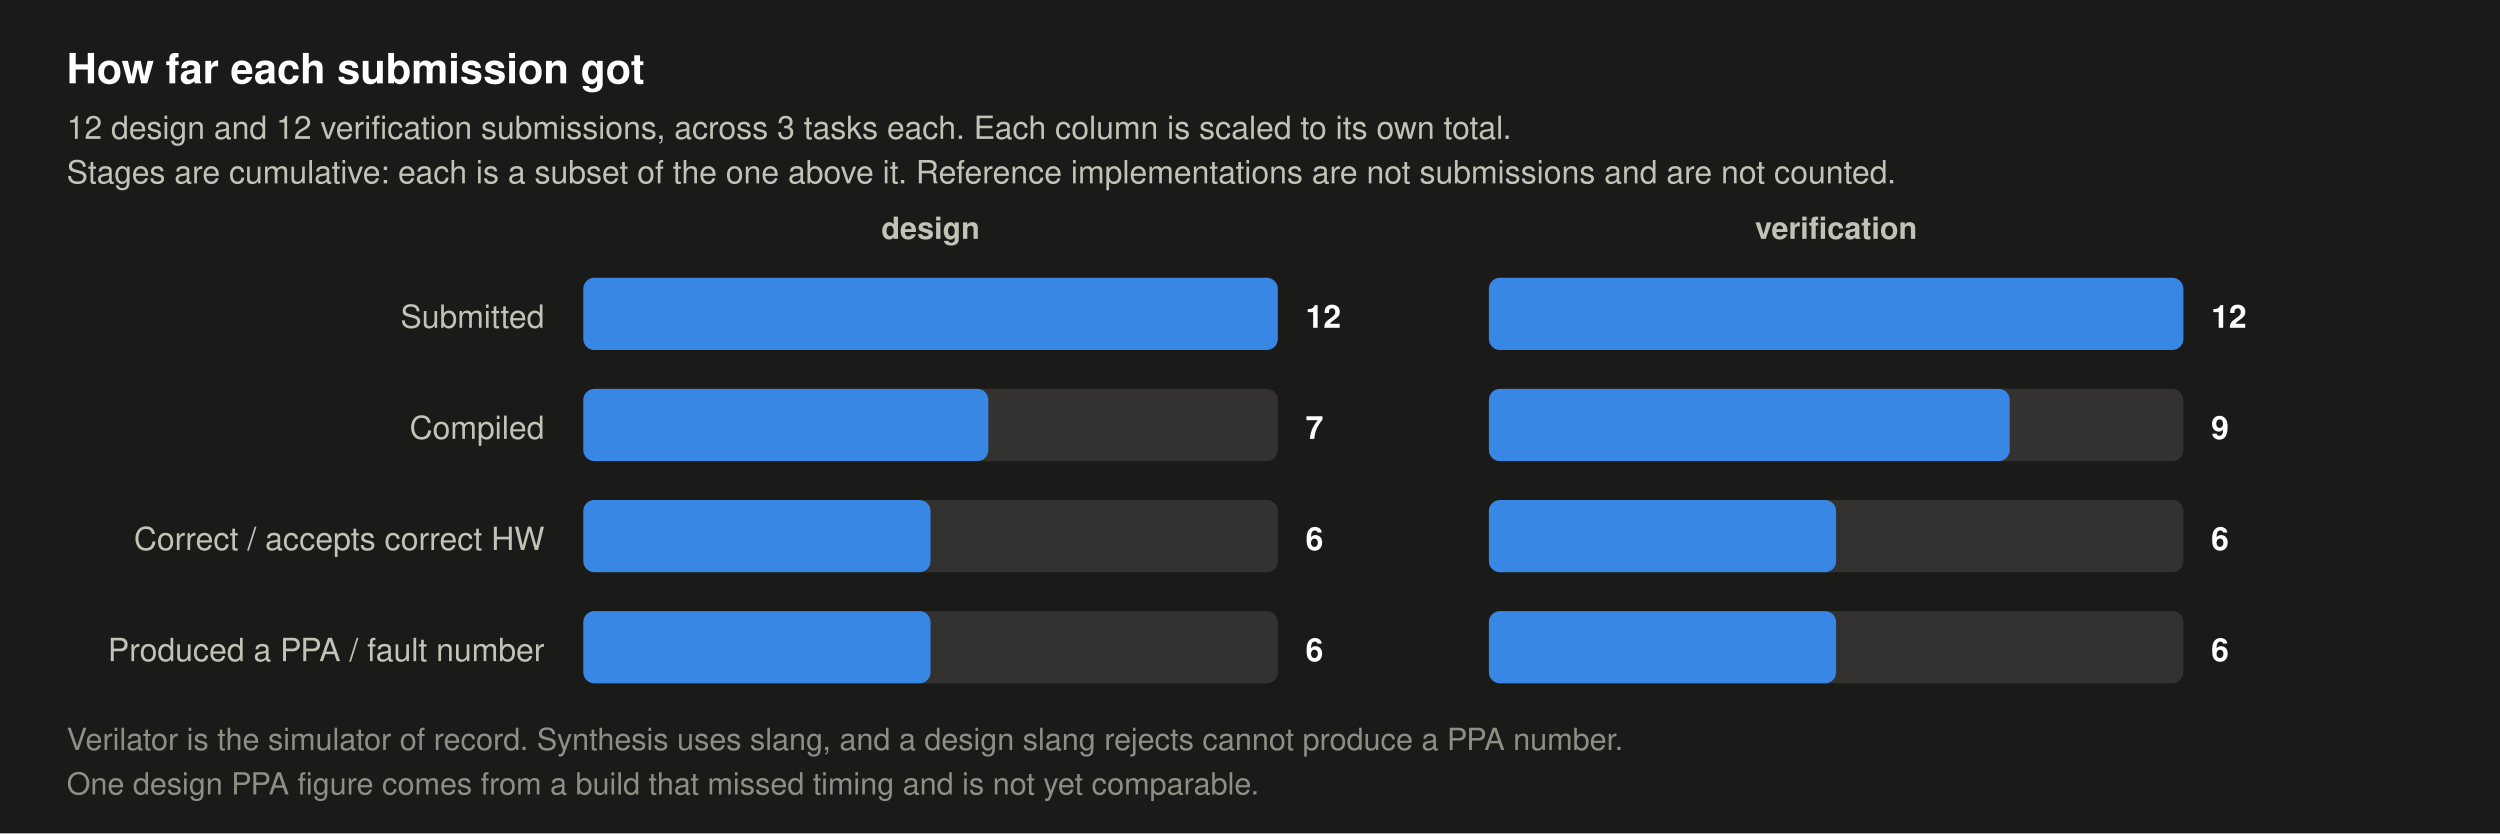
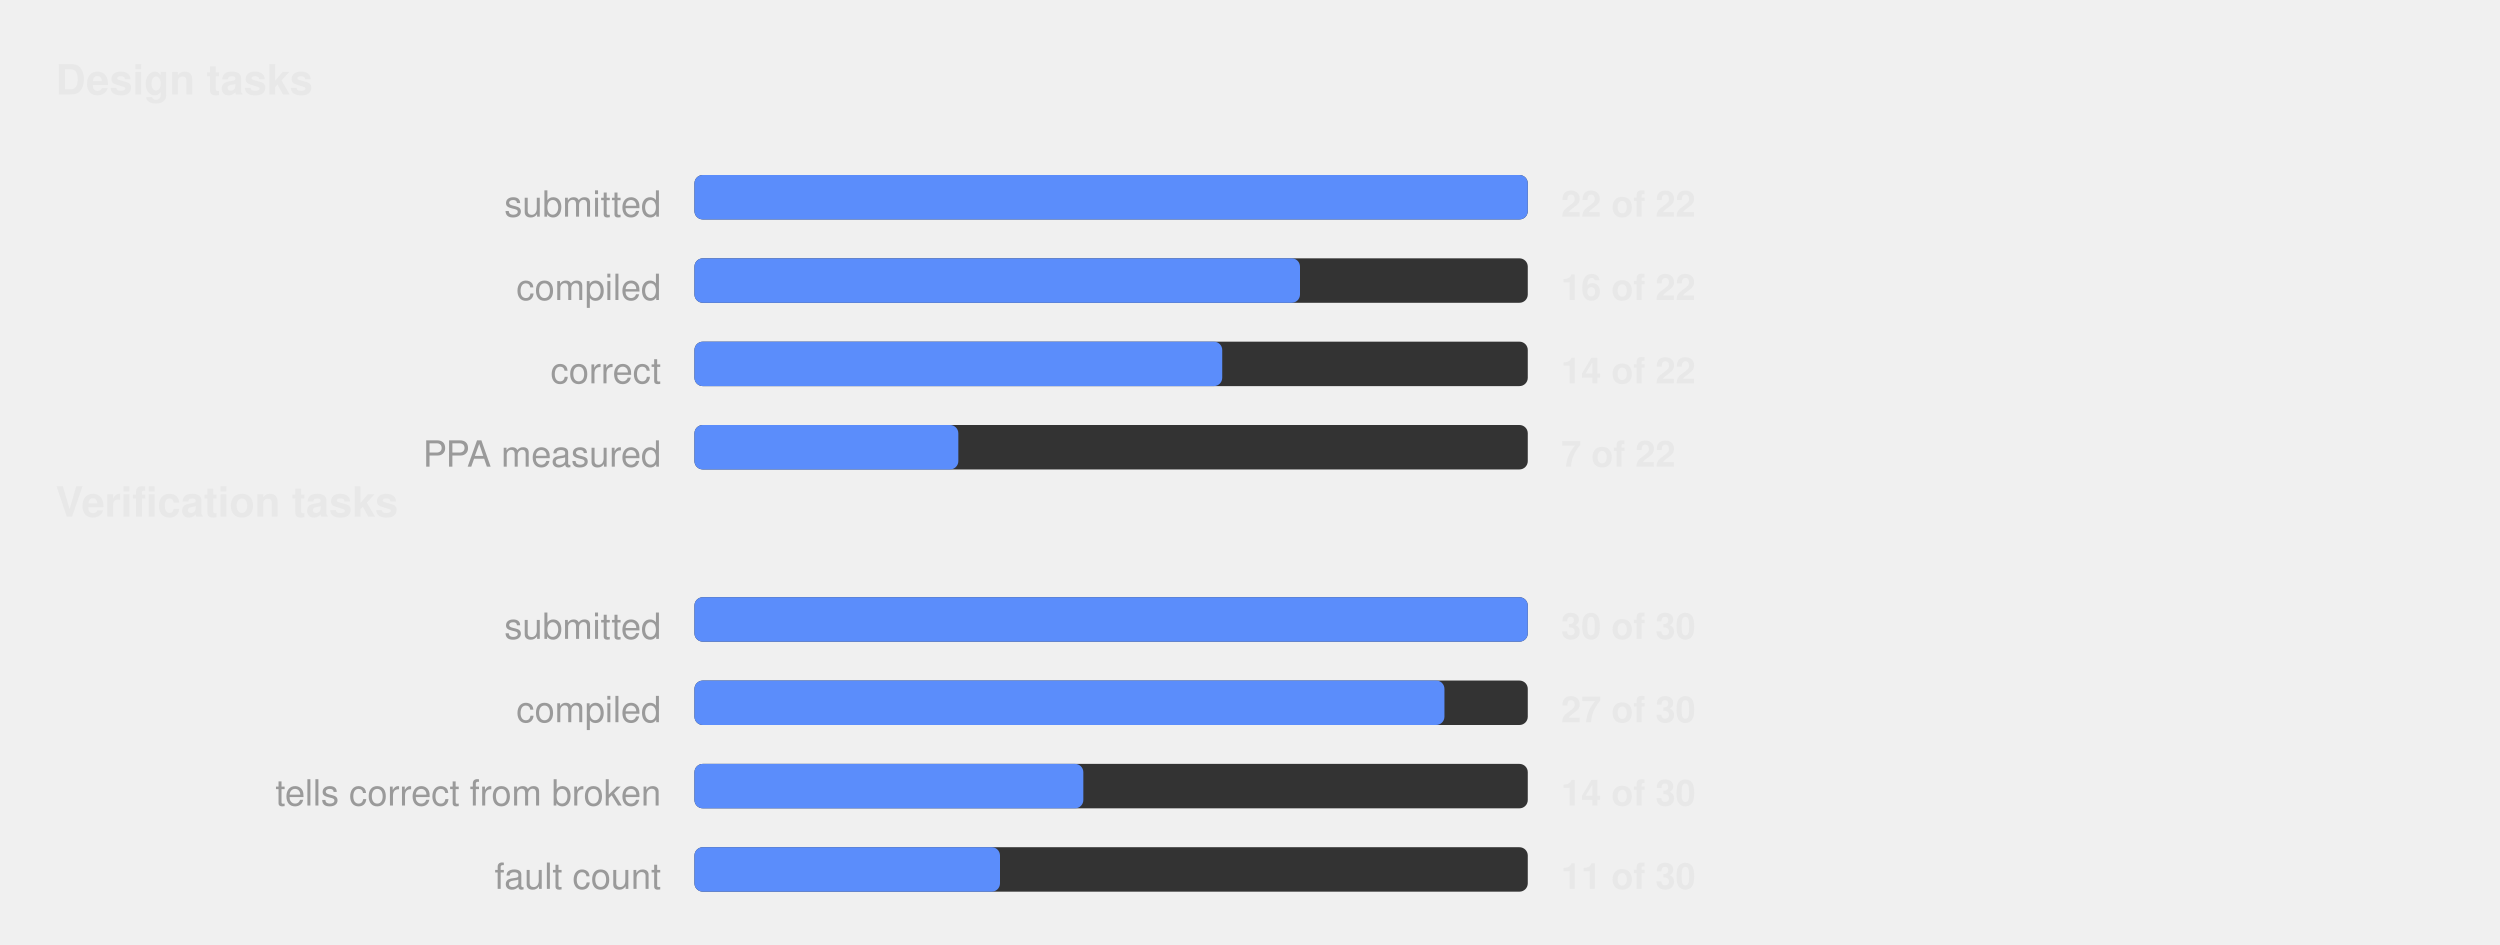
- <svg xmlns="http://www.w3.org/2000/svg" width="900" height="300" viewBox="0 0 900 300" font-family="-apple-system,BlinkMacSystemFont,'Segoe UI',Helvetica,Arial,sans-serif">
-   <rect width="900" height="300" fill="#1a1a19" />
-   <text x="24" y="30" font-size="15" font-weight="600" fill="#ffffff">How far each submission got</text>
-   <text x="24" y="50" font-size="11.5" fill="#c3c2b7">12 design and 12 verification submissions, across 3 tasks each. Each column is scaled to its own total.</text>
-   <text x="24" y="66" font-size="11.5" fill="#c3c2b7">Stages are cumulative: each is a subset of the one above it. Reference implementations are not submissions and are not counted.</text>
-   <text x="335.0" y="86" font-size="11" font-weight="600" text-anchor="middle" fill="#c3c2b7">design</text>
-   <text x="661.0" y="86" font-size="11" font-weight="600" text-anchor="middle" fill="#c3c2b7">verification</text>
-   <text x="196" y="118" font-size="11.5" text-anchor="end" fill="#c3c2b7">Submitted</text>
-   <rect x="210" y="100" width="250" height="26" rx="4" fill="#333230" />
-   <rect x="210" y="100" width="250.0" height="26" rx="4" fill="#3987e5" />
-   <text x="470" y="118" font-size="11.5" font-weight="600" fill="#ffffff">12</text>
-   <rect x="536" y="100" width="250" height="26" rx="4" fill="#333230" />
-   <rect x="536" y="100" width="250.0" height="26" rx="4" fill="#3987e5" />
-   <text x="796" y="118" font-size="11.5" font-weight="600" fill="#ffffff">12</text>
-   <text x="196" y="158" font-size="11.5" text-anchor="end" fill="#c3c2b7">Compiled</text>
-   <rect x="210" y="140" width="250" height="26" rx="4" fill="#333230" />
-   <rect x="210" y="140" width="145.8" height="26" rx="4" fill="#3987e5" />
-   <text x="470" y="158" font-size="11.5" font-weight="600" fill="#ffffff">7</text>
-   <rect x="536" y="140" width="250" height="26" rx="4" fill="#333230" />
-   <rect x="536" y="140" width="187.5" height="26" rx="4" fill="#3987e5" />
-   <text x="796" y="158" font-size="11.5" font-weight="600" fill="#ffffff">9</text>
-   <text x="196" y="198" font-size="11.5" text-anchor="end" fill="#c3c2b7">Correct / accepts correct HW</text>
-   <rect x="210" y="180" width="250" height="26" rx="4" fill="#333230" />
-   <rect x="210" y="180" width="125.0" height="26" rx="4" fill="#3987e5" />
-   <text x="470" y="198" font-size="11.5" font-weight="600" fill="#ffffff">6</text>
-   <rect x="536" y="180" width="250" height="26" rx="4" fill="#333230" />
-   <rect x="536" y="180" width="125.0" height="26" rx="4" fill="#3987e5" />
-   <text x="796" y="198" font-size="11.5" font-weight="600" fill="#ffffff">6</text>
-   <text x="196" y="238" font-size="11.5" text-anchor="end" fill="#c3c2b7">Produced a PPA / fault number</text>
-   <rect x="210" y="220" width="250" height="26" rx="4" fill="#333230" />
-   <rect x="210" y="220" width="125.0" height="26" rx="4" fill="#3987e5" />
-   <text x="470" y="238" font-size="11.5" font-weight="600" fill="#ffffff">6</text>
-   <rect x="536" y="220" width="250" height="26" rx="4" fill="#333230" />
-   <rect x="536" y="220" width="125.0" height="26" rx="4" fill="#3987e5" />
-   <text x="796" y="238" font-size="11.5" font-weight="600" fill="#ffffff">6</text>
-   <text x="24" y="270" font-size="11" fill="#8f8e85">Verilator is the simulator of record. Synthesis uses slang, and a design slang rejects cannot produce a PPA number.</text>
-   <text x="24" y="286" font-size="11" fill="#8f8e85">One design PPA figure comes from a build that missed timing and is not yet comparable.</text>
+ <svg xmlns="http://www.w3.org/2000/svg" viewBox="0 0 900 340" font-family="-apple-system,BlinkMacSystemFont,Segoe UI,Helvetica,Arial,sans-serif">
+   <rect width="900" height="340" fill="none" />
+   <text x="20" y="34" fill="#e8e8e8" font-size="15" font-weight="600">Design tasks</text>
+   <text x="238" y="78" fill="#9a9a9a" font-size="13" text-anchor="end">submitted</text>
+   <rect x="250" y="63" width="300" height="16" rx="3" fill="#333" />
+   <rect x="250" y="63" width="300" height="16" rx="3" fill="#5b8dfb" />
+   <text x="562" y="78" fill="#e8e8e8" font-size="13" font-weight="600">22 of 22</text>
+   <text x="238" y="108" fill="#9a9a9a" font-size="13" text-anchor="end">compiled</text>
+   <rect x="250" y="93" width="300" height="16" rx="3" fill="#333" />
+   <rect x="250" y="93" width="218" height="16" rx="3" fill="#5b8dfb" />
+   <text x="562" y="108" fill="#e8e8e8" font-size="13" font-weight="600">16 of 22</text>
+   <text x="238" y="138" fill="#9a9a9a" font-size="13" text-anchor="end">correct</text>
+   <rect x="250" y="123" width="300" height="16" rx="3" fill="#333" />
+   <rect x="250" y="123" width="190" height="16" rx="3" fill="#5b8dfb" />
+   <text x="562" y="138" fill="#e8e8e8" font-size="13" font-weight="600">14 of 22</text>
+   <text x="238" y="168" fill="#9a9a9a" font-size="13" text-anchor="end">PPA measured</text>
+   <rect x="250" y="153" width="300" height="16" rx="3" fill="#333" />
+   <rect x="250" y="153" width="95" height="16" rx="3" fill="#5b8dfb" />
+   <text x="562" y="168" fill="#e8e8e8" font-size="13" font-weight="600">7 of 22</text>
+   <text x="20" y="186" fill="#e8e8e8" font-size="15" font-weight="600">Verification tasks</text>
+   <text x="238" y="230" fill="#9a9a9a" font-size="13" text-anchor="end">submitted</text>
+   <rect x="250" y="215" width="300" height="16" rx="3" fill="#333" />
+   <rect x="250" y="215" width="300" height="16" rx="3" fill="#5b8dfb" />
+   <text x="562" y="230" fill="#e8e8e8" font-size="13" font-weight="600">30 of 30</text>
+   <text x="238" y="260" fill="#9a9a9a" font-size="13" text-anchor="end">compiled</text>
+   <rect x="250" y="245" width="300" height="16" rx="3" fill="#333" />
+   <rect x="250" y="245" width="270" height="16" rx="3" fill="#5b8dfb" />
+   <text x="562" y="260" fill="#e8e8e8" font-size="13" font-weight="600">27 of 30</text>
+   <text x="238" y="290" fill="#9a9a9a" font-size="13" text-anchor="end">tells correct from broken</text>
+   <rect x="250" y="275" width="300" height="16" rx="3" fill="#333" />
+   <rect x="250" y="275" width="140" height="16" rx="3" fill="#5b8dfb" />
+   <text x="562" y="290" fill="#e8e8e8" font-size="13" font-weight="600">14 of 30</text>
+   <text x="238" y="320" fill="#9a9a9a" font-size="13" text-anchor="end">fault count</text>
+   <rect x="250" y="305" width="300" height="16" rx="3" fill="#333" />
+   <rect x="250" y="305" width="110" height="16" rx="3" fill="#5b8dfb" />
+   <text x="562" y="320" fill="#e8e8e8" font-size="13" font-weight="600">11 of 30</text>
</svg>
